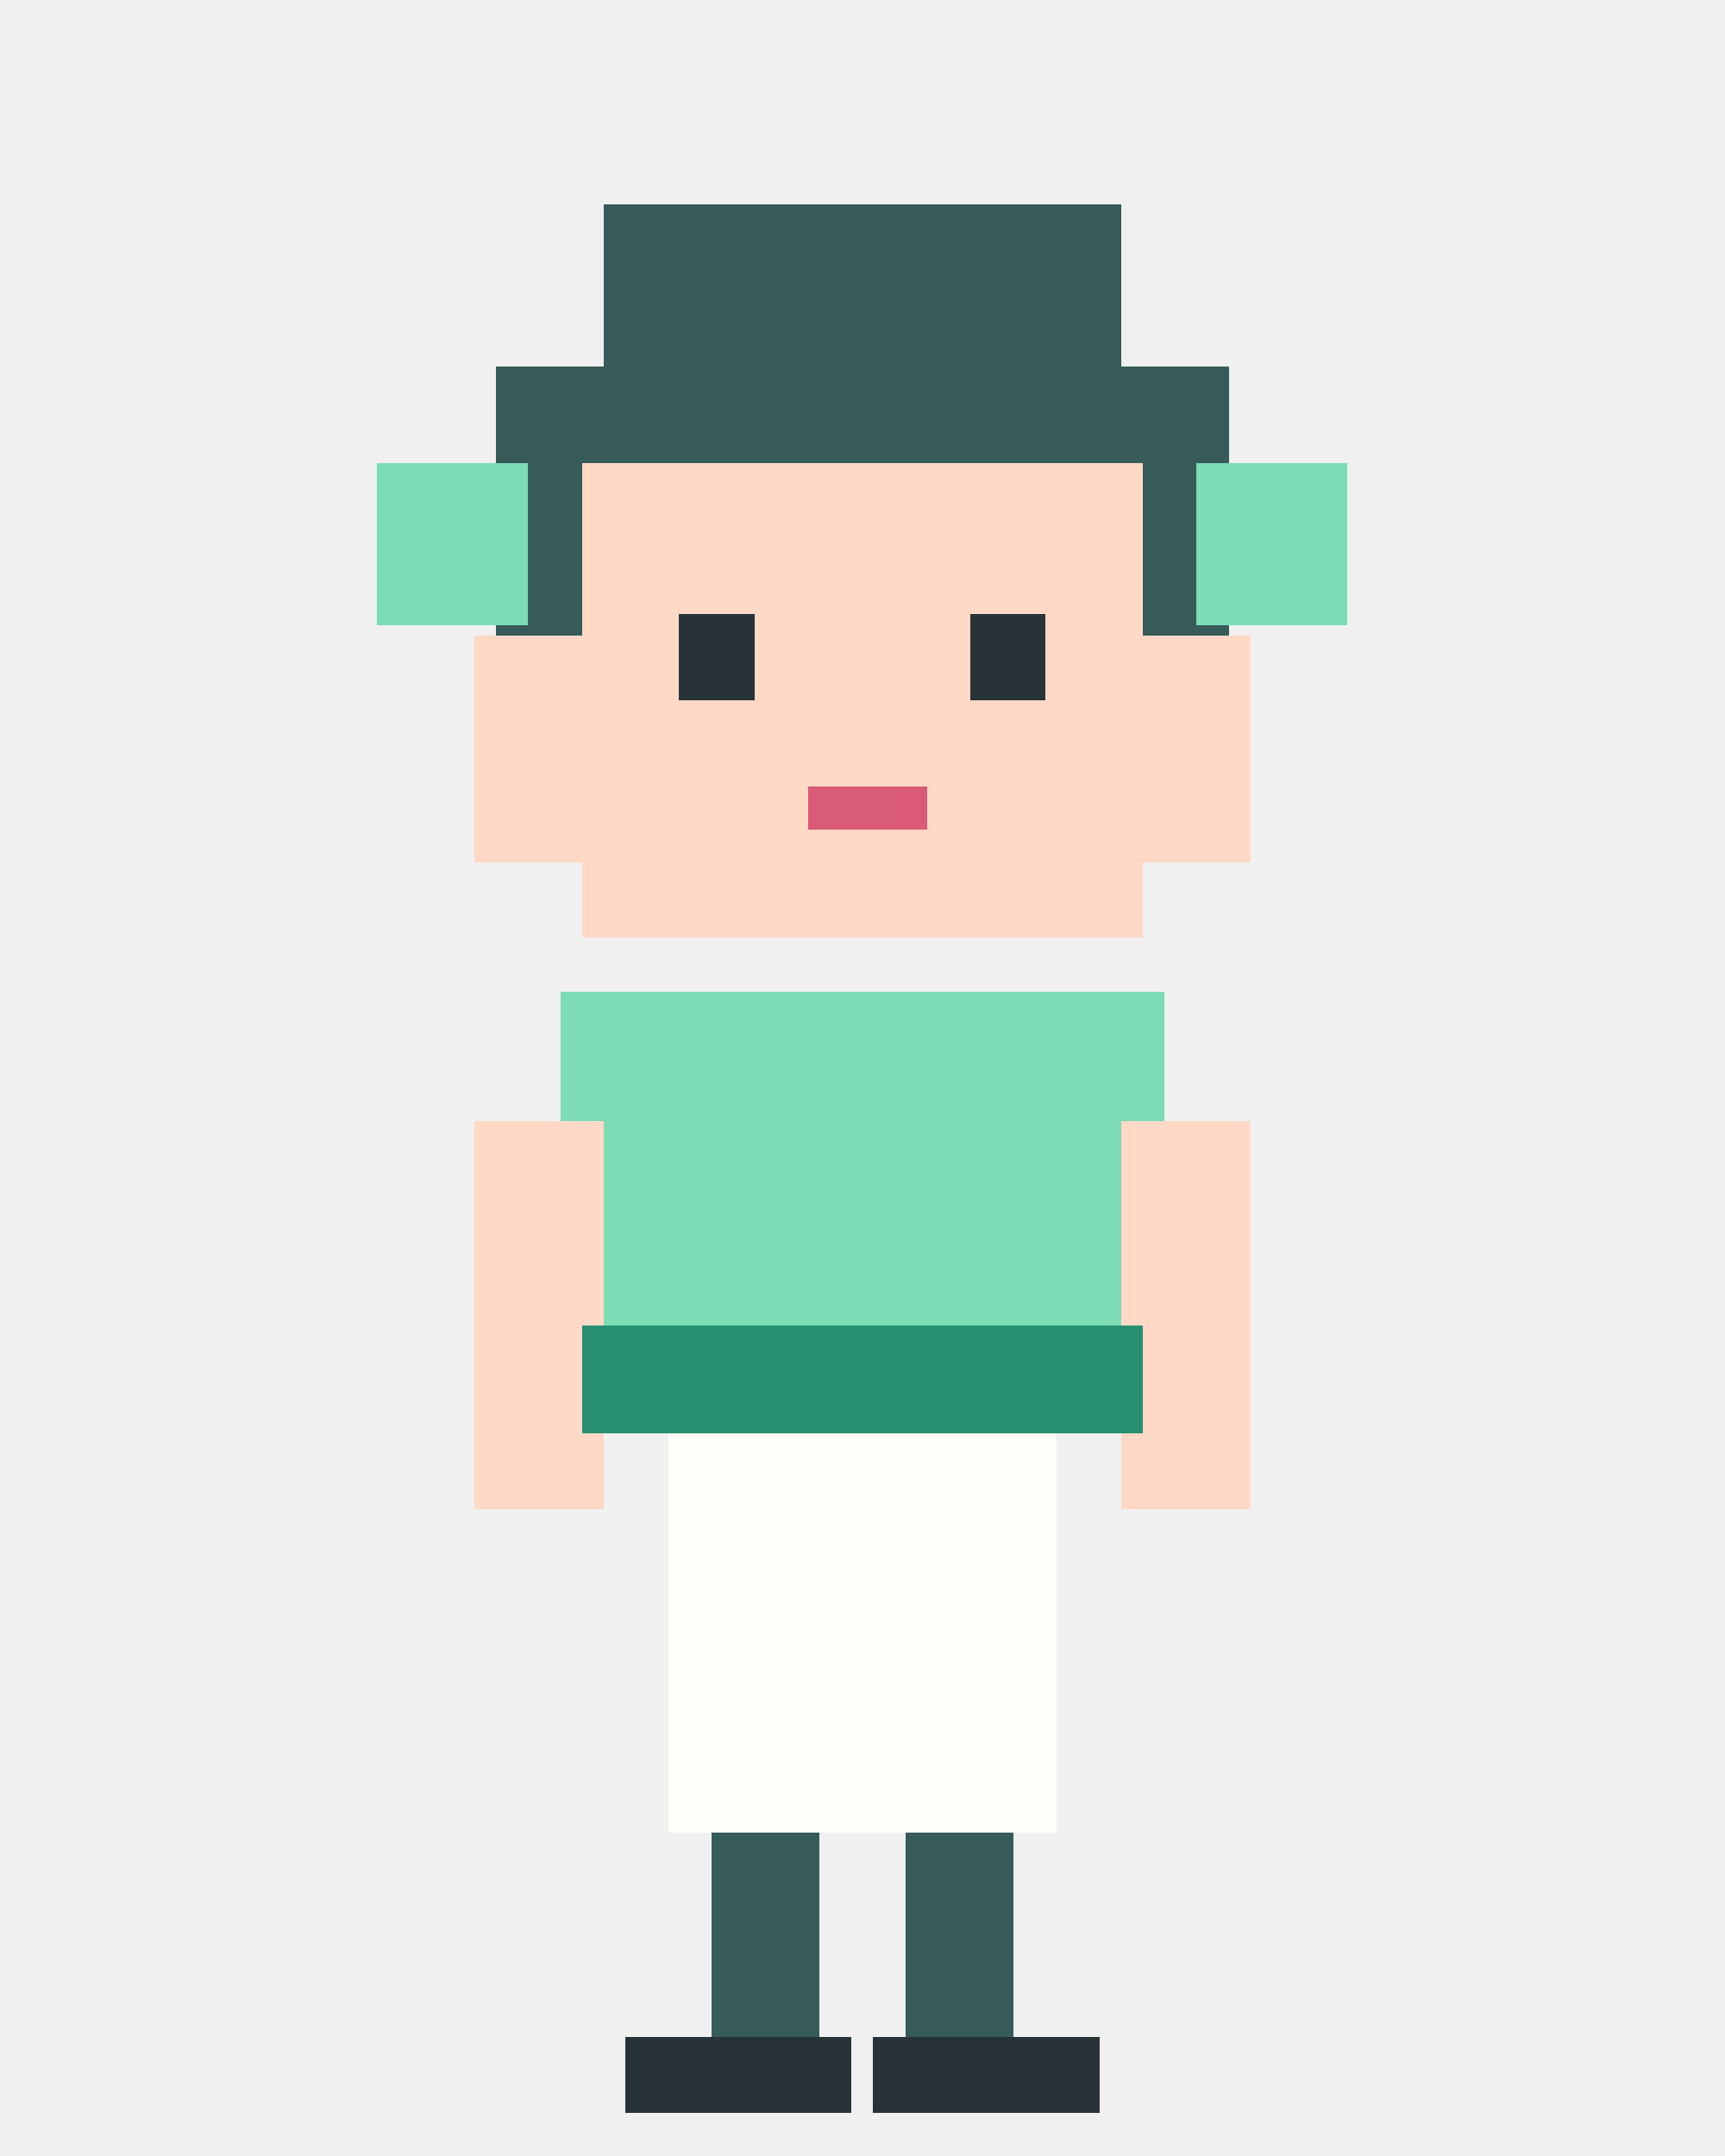
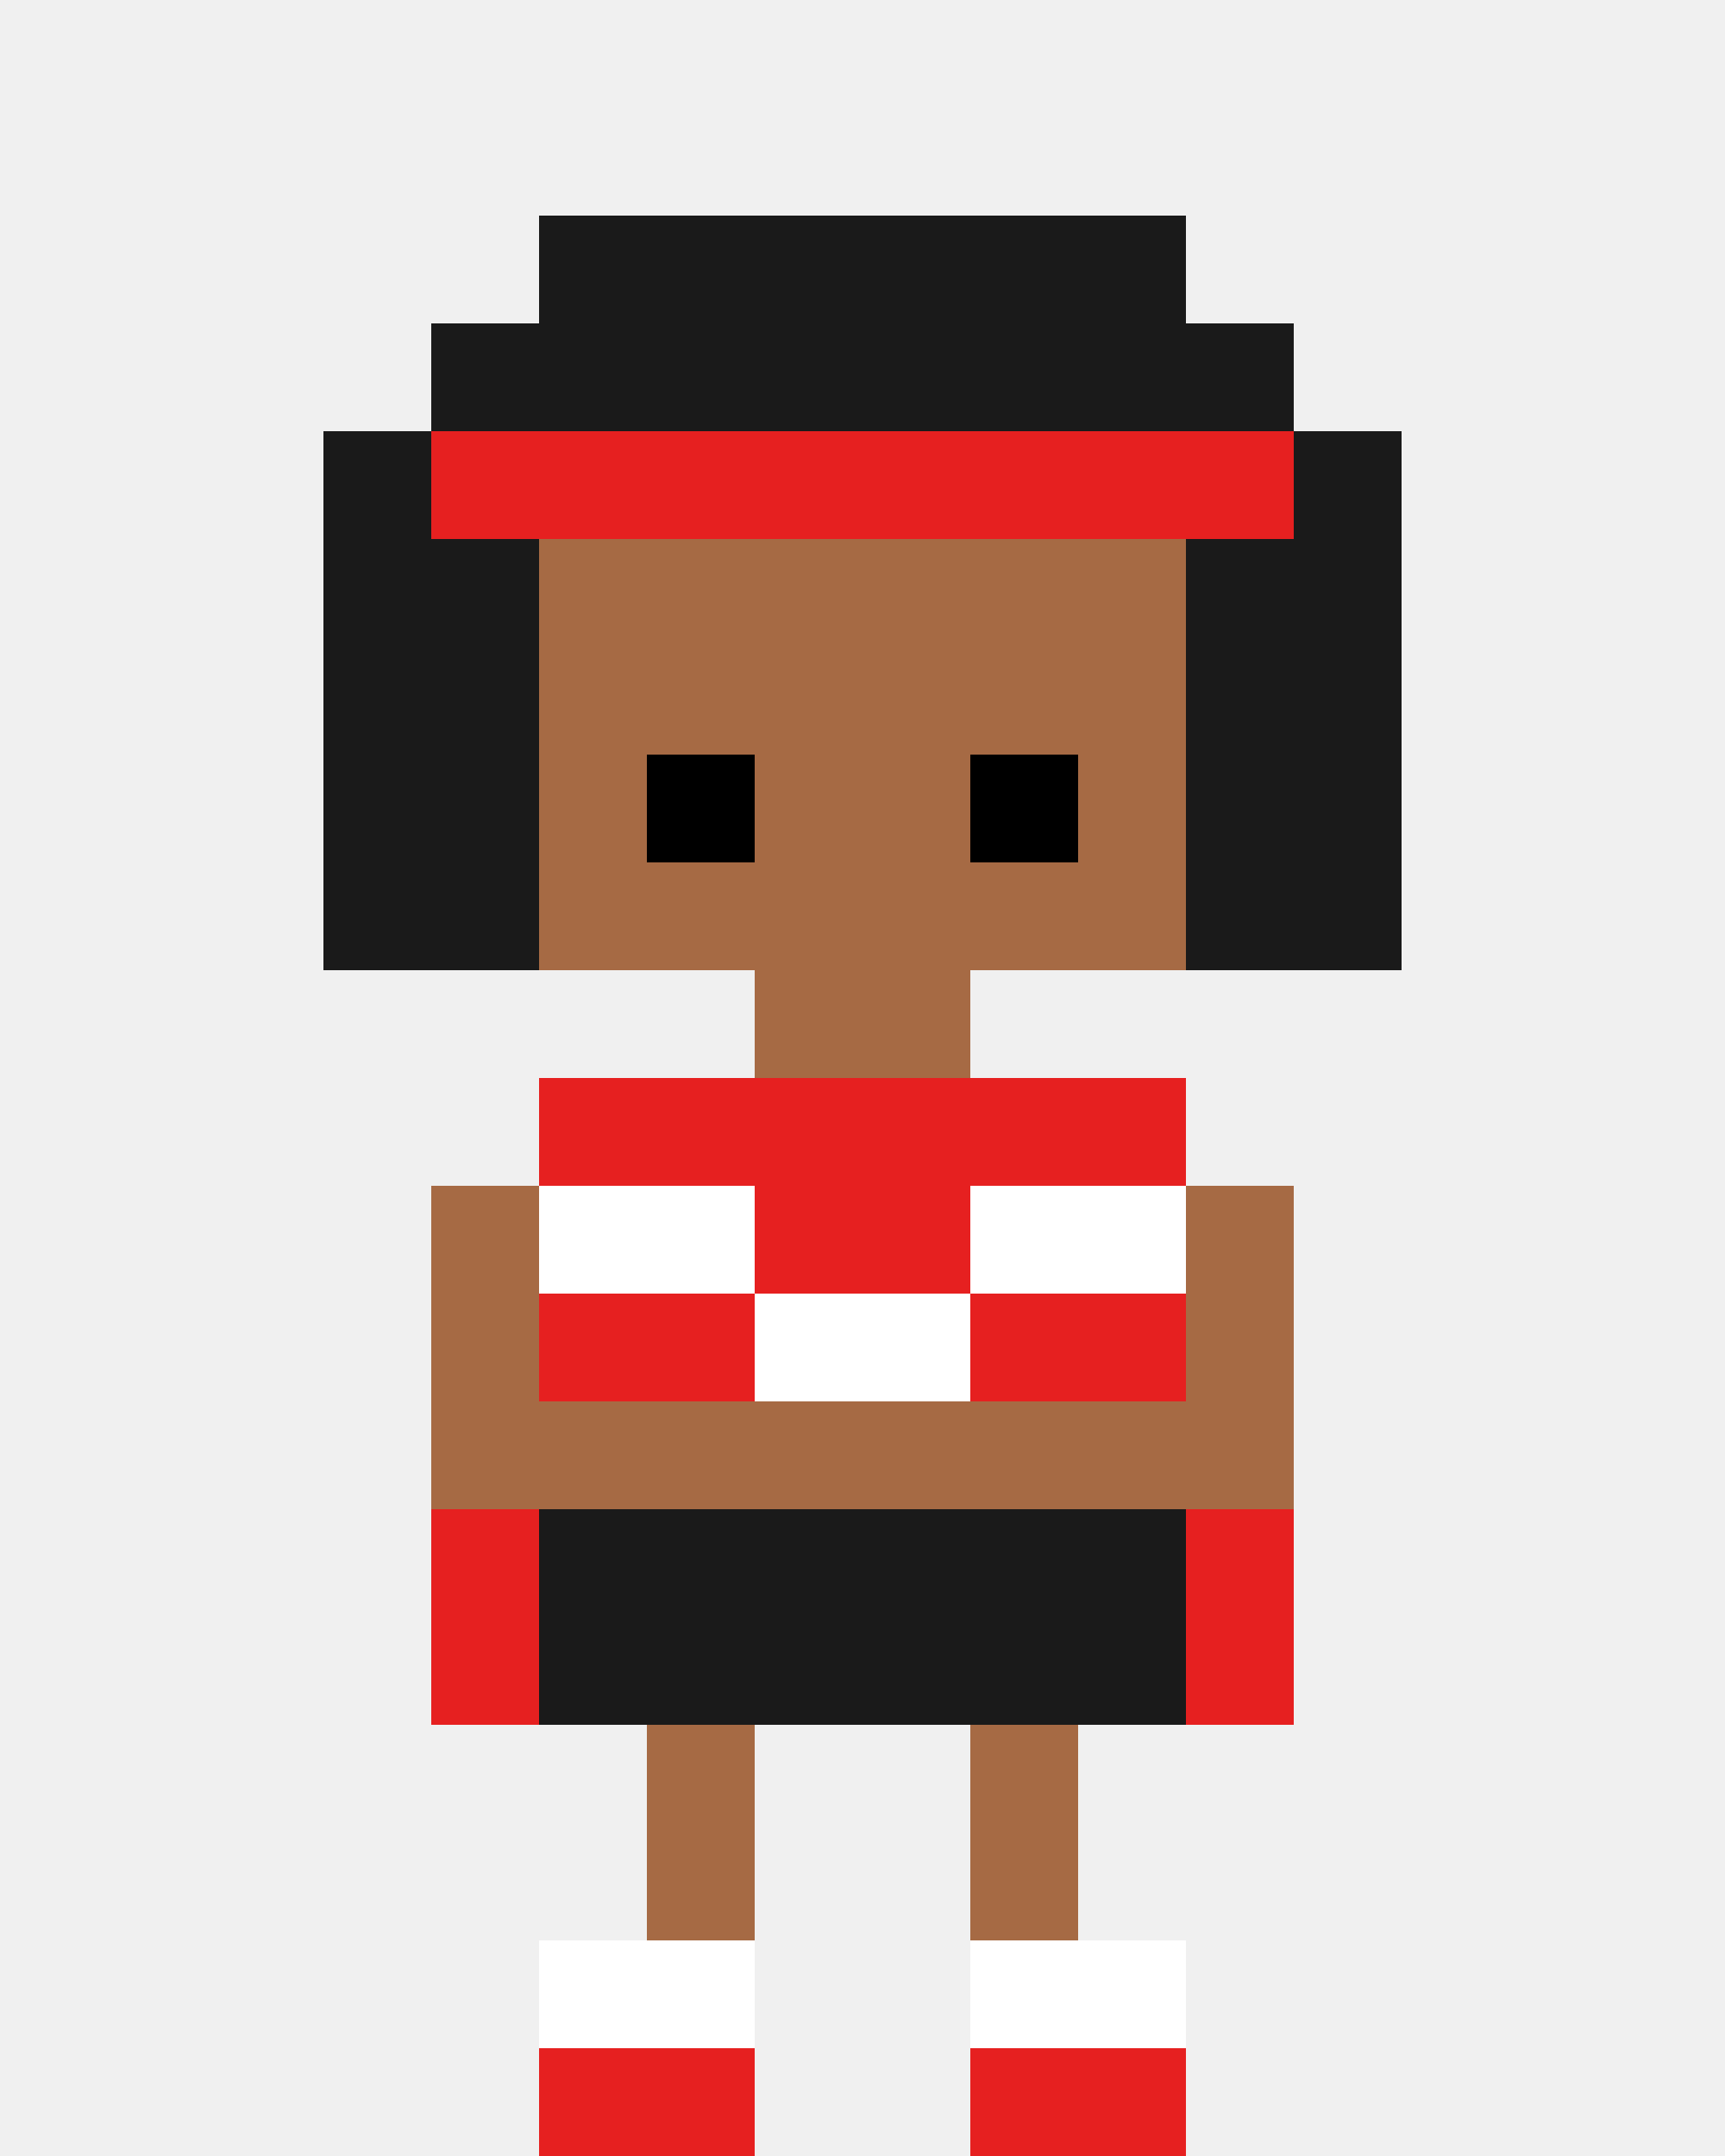
- <svg xmlns="http://www.w3.org/2000/svg" viewBox="0 0 320 400" role="img" aria-labelledby="title desc">
-   <rect width="320" height="400" fill="none" />
-   <g shape-rendering="crispEdges">
-     <rect x="112" y="38" width="96" height="30" fill="#365b58" />
-     <rect x="92" y="68" width="136" height="92" fill="#365b58" />
-     <rect x="108" y="86" width="104" height="88" fill="#ffd8c6" />
-     <rect x="88" y="118" width="26" height="42" fill="#ffd8c6" />
-     <rect x="206" y="118" width="26" height="42" fill="#ffd8c6" />
-     <rect x="126" y="114" width="14" height="16" fill="#283338" />
-     <rect x="180" y="114" width="14" height="16" fill="#283338" />
-     <rect x="150" y="146" width="22" height="8" fill="#d95b76" />
-     <rect x="104" y="184" width="112" height="72" fill="#7bdcb5" />
-     <rect x="88" y="208" width="24" height="72" fill="#ffd8c6" />
-     <rect x="208" y="208" width="24" height="72" fill="#ffd8c6" />
-     <rect x="124" y="256" width="72" height="84" fill="#fffdf7" />
-     <rect x="108" y="246" width="104" height="20" fill="#278f70" />
-     <rect x="132" y="340" width="20" height="38" fill="#365b58" />
-     <rect x="168" y="340" width="20" height="38" fill="#365b58" />
-     <rect x="116" y="378" width="42" height="14" fill="#283338" />
-     <rect x="162" y="378" width="42" height="14" fill="#283338" />
-     <rect x="70" y="86" width="28" height="30" fill="#7bdcb5" />
-     <rect x="222" y="86" width="28" height="30" fill="#7bdcb5" />
+ <svg xmlns="http://www.w3.org/2000/svg" viewBox="0 0 16 20" width="320" height="400" shape-rendering="crispEdges">
+   <rect width="16" height="20" fill="transparent" />
+   <g fill="#1A1A1A">
+     <rect x="5" y="2" width="6" height="1" />
+     <rect x="4" y="3" width="8" height="1" />
+     <rect x="3" y="4" width="10" height="2" />
+     <rect x="3" y="6" width="2" height="3" />
+     <rect x="11" y="6" width="2" height="3" />
+   </g>
+   <g fill="#E62020">
+     <rect x="4" y="4" width="8" height="1" />
+   </g>
+   <g fill="#A66A44">
+     <rect x="5" y="5" width="6" height="4" />
+     <rect x="7" y="9" width="2" height="1" />
+     <rect x="4" y="11" width="2" height="3" />
+     <rect x="10" y="11" width="2" height="3" />
+     <rect x="6" y="13" width="4" height="1" />
+     <rect x="6" y="16" width="1" height="2" />
+     <rect x="9" y="16" width="1" height="2" />
+   </g>
+   <g fill="#000000">
+     <rect x="6" y="7" width="1" height="1" />
+     <rect x="9" y="7" width="1" height="1" />
+   </g>
+   <g fill="#E62020">
+     <rect x="5" y="10" width="6" height="3" />
+   </g>
+   <g fill="#FFFFFF">
+     <rect x="5" y="11" width="2" height="1" />
+     <rect x="7" y="12" width="2" height="1" />
+     <rect x="9" y="11" width="2" height="1" />
+   </g>
+   <g fill="#1A1A1A">
+     <rect x="5" y="14" width="6" height="2" />
+   </g>
+   <g fill="#E62020">
+     <rect x="4" y="14" width="1" height="2" />
+     <rect x="11" y="14" width="1" height="2" />
+   </g>
+   <g fill="#FFFFFF">
+     <rect x="5" y="18" width="2" height="1" />
+     <rect x="9" y="18" width="2" height="1" />
+   </g>
+   <g fill="#E62020">
+     <rect x="5" y="19" width="2" height="1" />
+     <rect x="9" y="19" width="2" height="1" />
  </g>
</svg>
